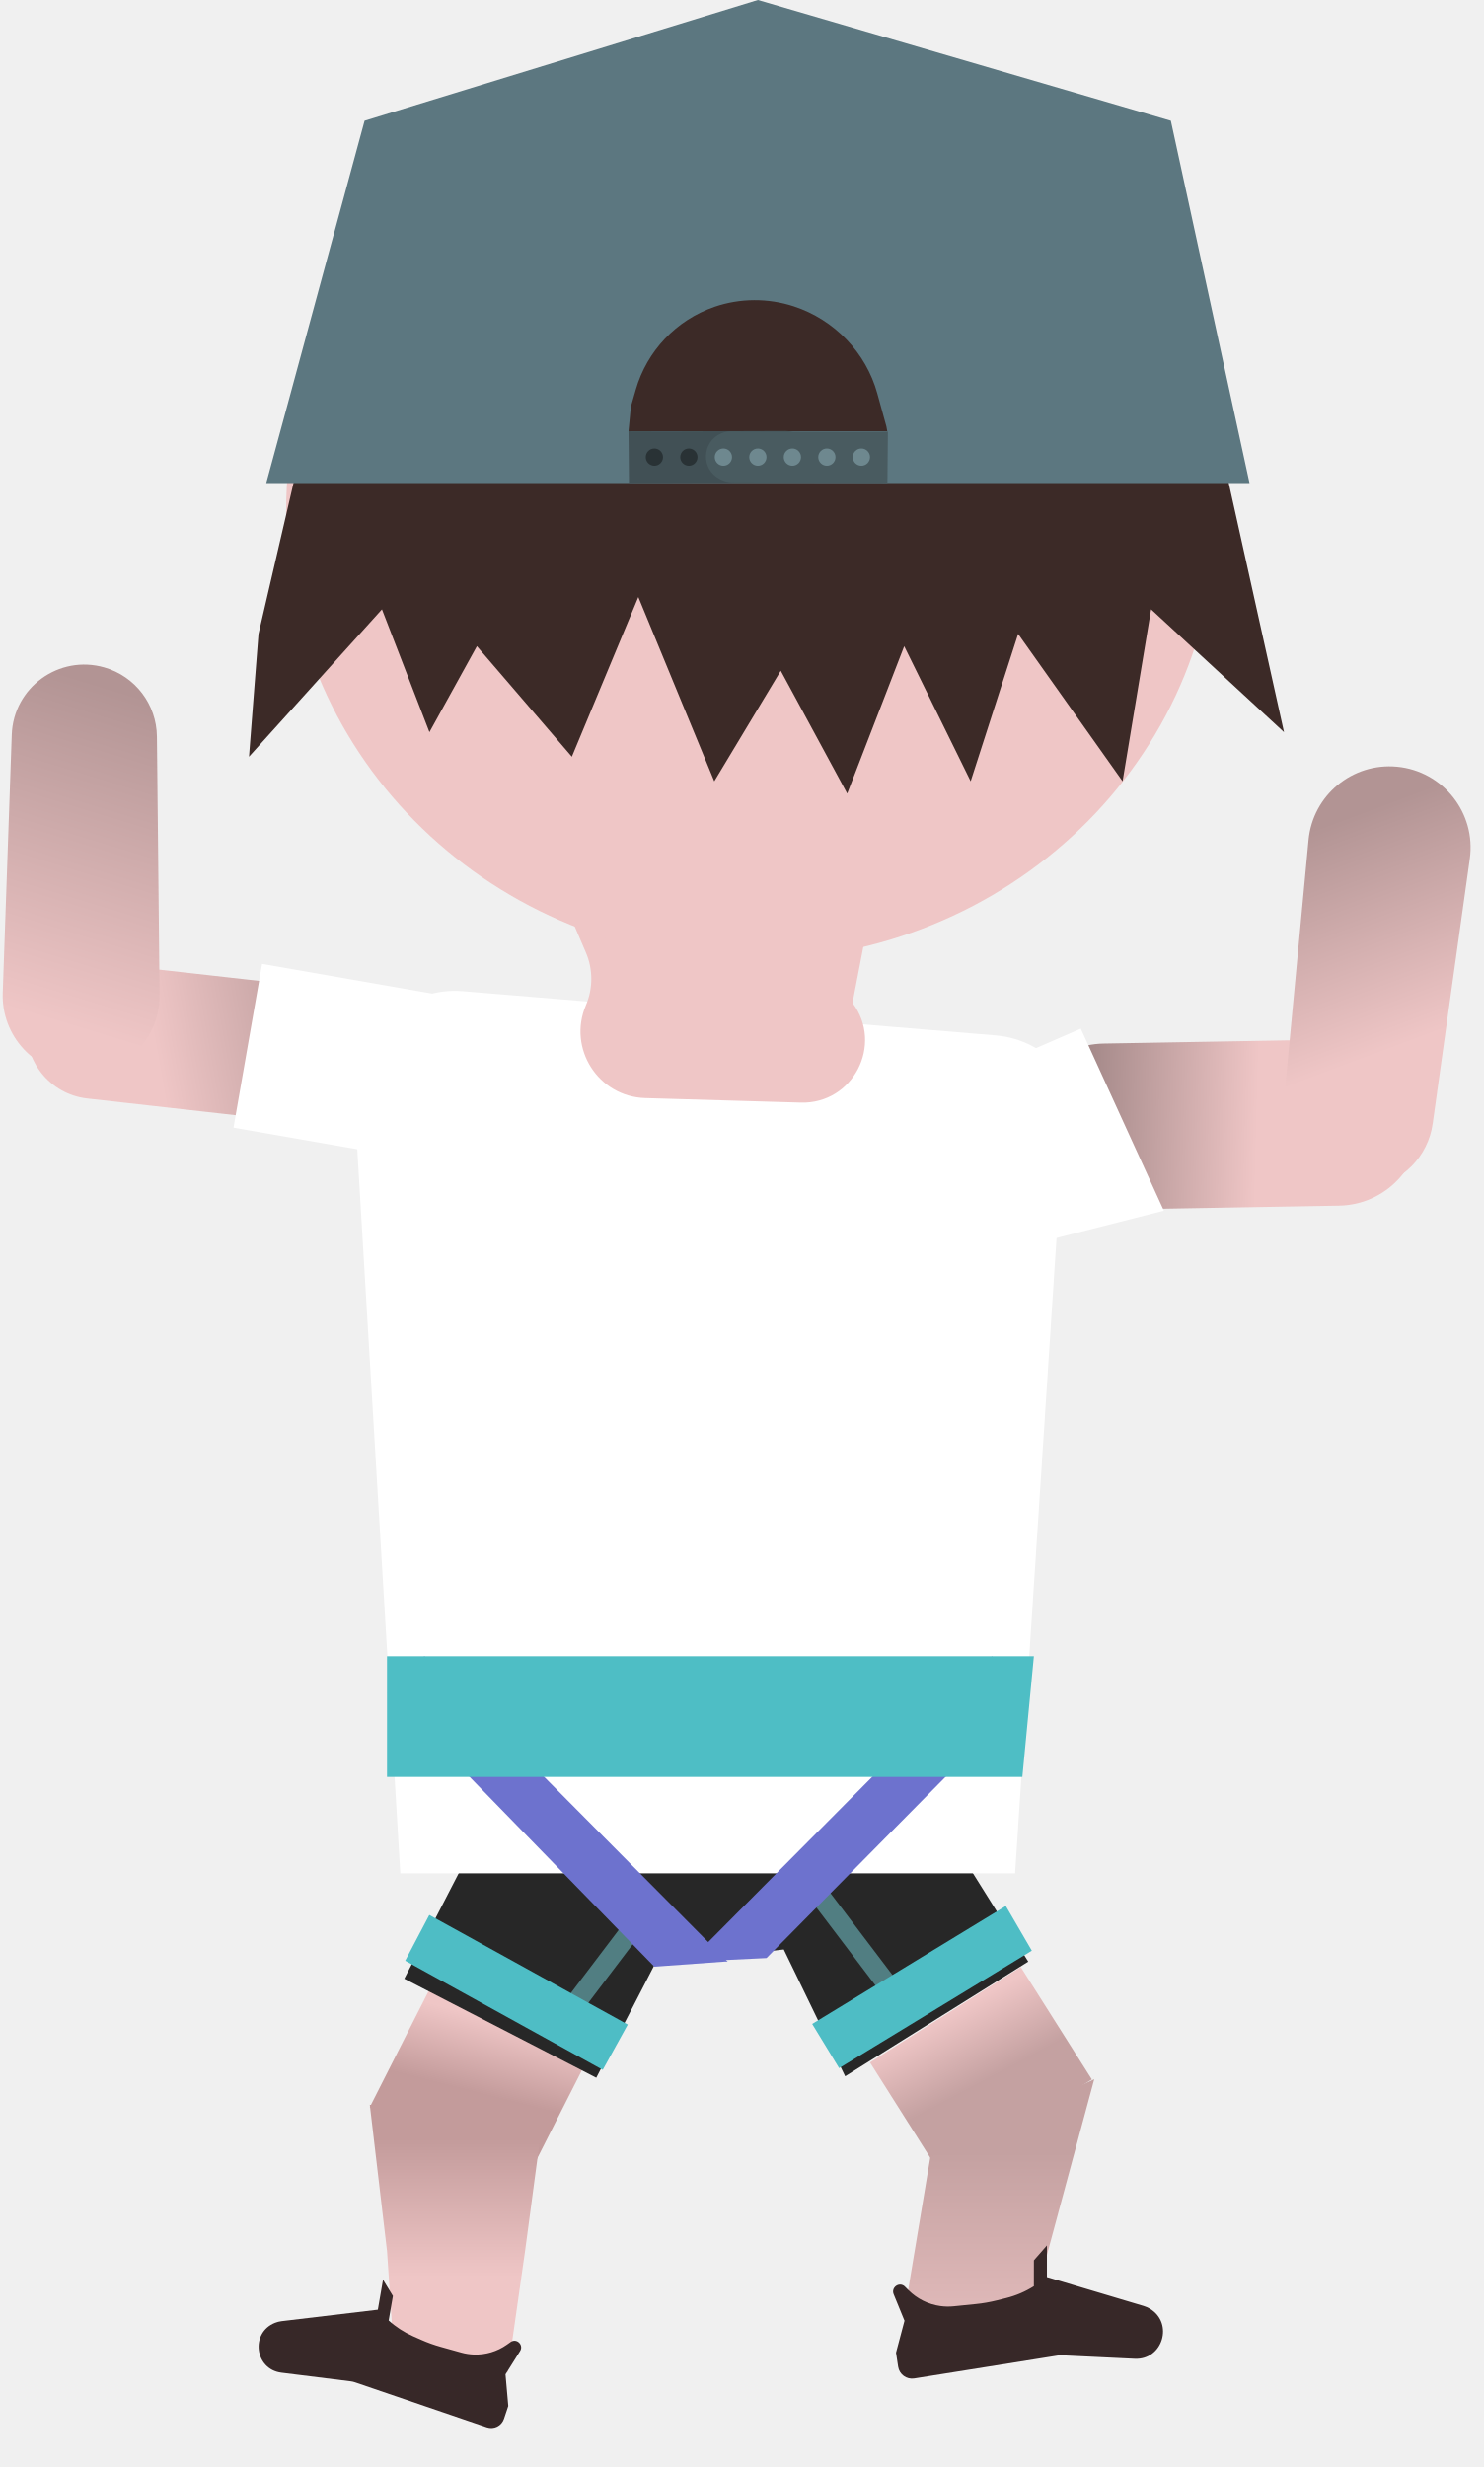
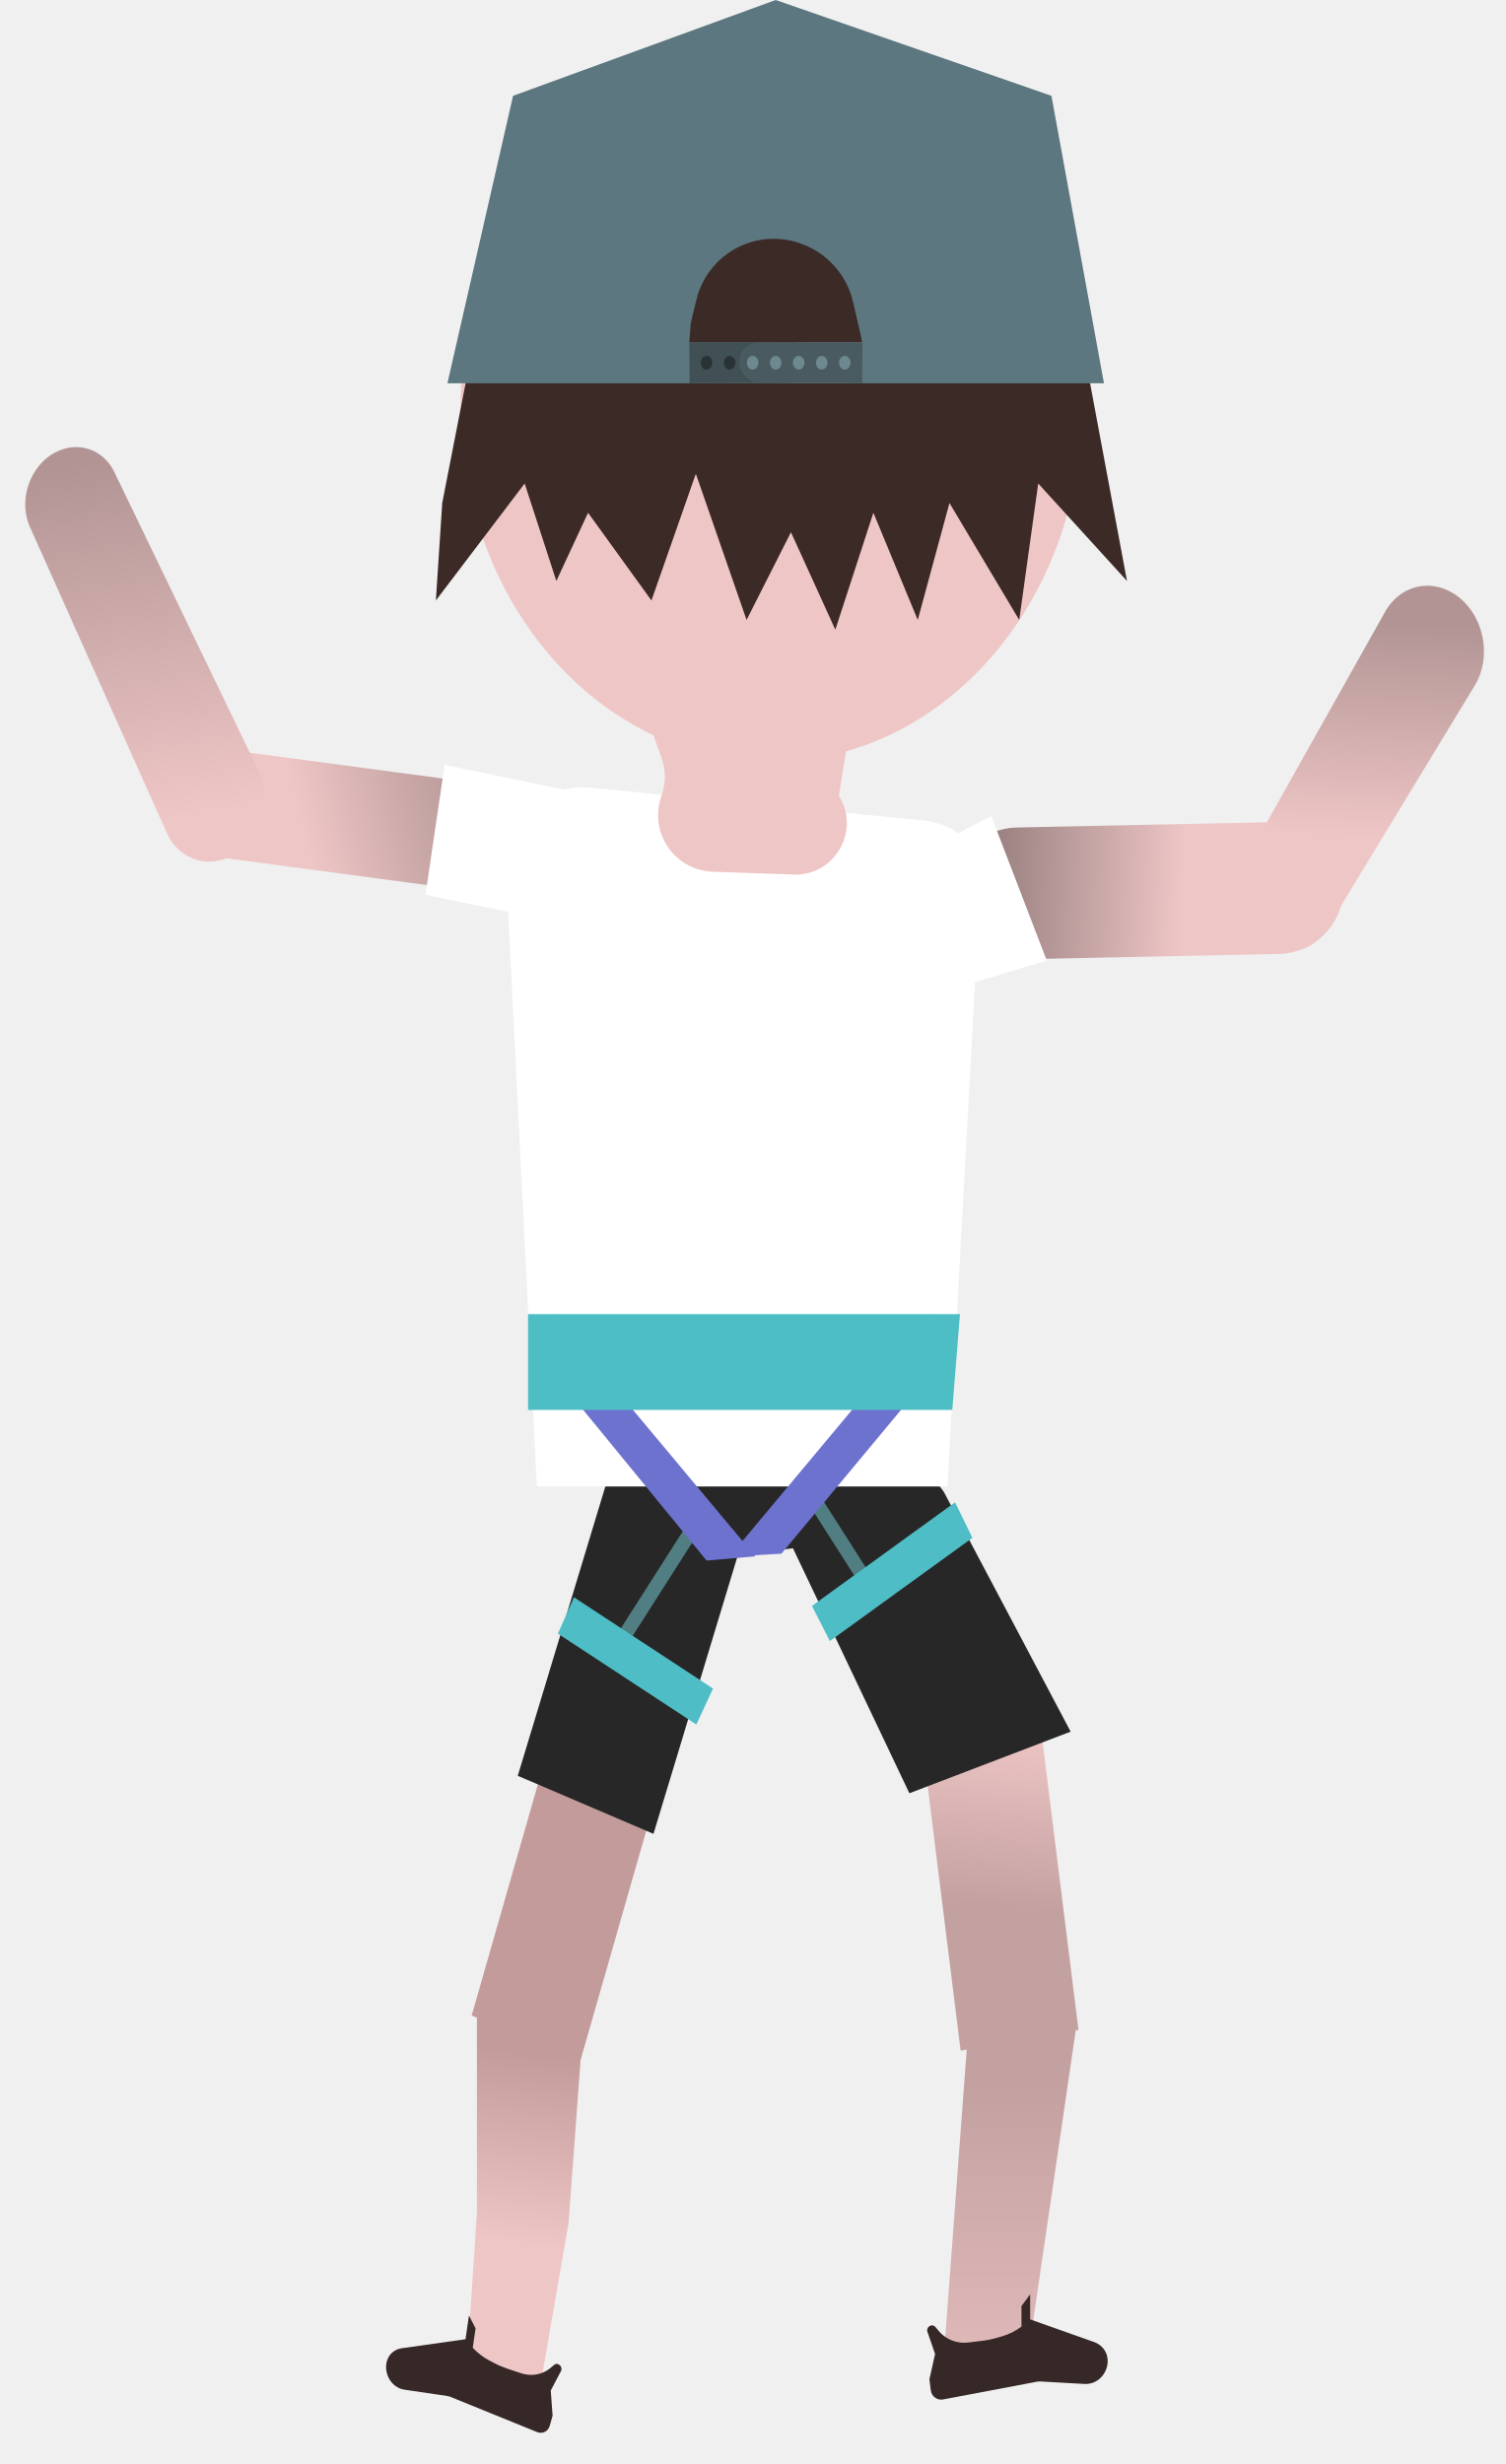
- <svg xmlns="http://www.w3.org/2000/svg" width="86" height="143" viewBox="0 0 86 143" fill="none">
-   <path d="M20.892 62.481C21.143 59.454 23.8 57.203 26.827 57.455L57.721 60.017C60.748 60.268 62.999 62.925 62.748 65.953C62.497 68.98 59.839 71.23 56.812 70.979L25.918 68.417C22.891 68.166 20.64 65.508 20.892 62.481Z" fill="white" />
-   <rect x="50.434" y="119.549" width="10.343" height="7.706" transform="rotate(-32.3135 50.4341 119.549)" fill="url(#paint0_linear_193_1850)" />
-   <rect x="25.055" y="115.004" width="10" height="8" transform="rotate(26.8898 25.0552 115.004)" fill="url(#paint1_linear_193_1850)" />
-   <path d="M21.438 122.004L31.437 123.004L30.437 130.488L29.438 137.488L22.938 137.988L22.437 130.488L21.438 122.004Z" fill="url(#paint2_linear_193_1850)" />
-   <path d="M53.934 125.02L63.434 120.52L59.934 133.52L52.434 134.018L53.934 125.02Z" fill="url(#paint3_linear_193_1850)" />
-   <path d="M60.69 131.991L66.301 133.665C66.428 133.703 66.55 133.757 66.664 133.826C68.052 134.667 67.4 136.804 65.779 136.726L61.57 136.526C61.48 136.522 61.389 136.527 61.3 136.541L52.998 137.863C52.553 137.934 52.134 137.629 52.066 137.183L51.943 136.374L52.434 134.52L51.806 132.986C51.647 132.599 52.11 132.255 52.434 132.52L52.663 132.748C53.164 133.249 53.814 133.572 54.515 133.669C54.77 133.704 55.028 133.709 55.284 133.683L56.554 133.555C56.977 133.513 57.397 133.439 57.81 133.336L58.334 133.205C58.901 133.063 59.441 132.832 59.934 132.52L59.935 131.02L60.69 130.158L60.69 131.991Z" fill="#372828" />
-   <path d="M21.904 133.881L16.319 134.546C16.192 134.562 16.067 134.593 15.948 134.64C14.497 135.208 14.765 137.338 16.311 137.53L20.328 138.03C20.414 138.04 20.499 138.06 20.581 138.088L28.223 140.7C28.633 140.84 29.079 140.619 29.216 140.208L29.465 139.462L29.304 137.627L30.15 136.278C30.364 135.937 29.982 135.537 29.632 135.734L29.378 135.913C28.822 136.304 28.154 136.504 27.474 136.481C27.227 136.472 26.982 136.434 26.743 136.368L25.563 136.039C25.169 135.93 24.784 135.792 24.41 135.626L23.935 135.416C23.422 135.189 22.948 134.882 22.532 134.505L22.778 133.085L22.204 132.146L21.904 133.881Z" fill="#372828" />
-   <rect x="30.503" y="101" width="12.522" height="15.412" transform="rotate(27.2878 30.5029 101)" fill="#272727" />
-   <path d="M36.436 114.002L31.936 107.502L51.43 100.643L59.608 113.706L48.995 120.351L45.436 113.002L36.436 114.002Z" fill="#272727" />
-   <path d="M20.436 62L61.736 64.279L58.846 108.589H55.969H25.145H23.206L20.436 62Z" fill="white" />
-   <path d="M46.579 107.676L52.668 115.708L51.724 116.367L45.662 108.371L46.579 107.676Z" fill="#517E82" />
-   <path d="M36.524 111L32.703 116.042L33.637 116.713L37.441 111.695L36.524 111Z" fill="#517E82" />
-   <path d="M47.083 117.318L58.306 110.479L59.816 113.072L48.644 119.88L47.083 117.318Z" fill="#4EBDC5" />
-   <path d="M36.392 117.354L24.887 111L23.489 113.655L34.942 119.98L36.392 117.354Z" fill="#4EBDC5" />
-   <path d="M39.921 113.715L57.502 96.006L59.631 98.12L44.435 113.5L40.065 113.709L39.921 113.715Z" fill="#6D72CE" />
-   <path d="M42.183 113.709L24.601 96L22.472 98.114L37.935 114L42.039 113.703L42.183 113.709Z" fill="#6D72CE" />
-   <path d="M22.435 96H59.935L59.266 103H22.435V96Z" fill="#4EBEC5" />
-   <path d="M31.729 50H50.994L49.42 58.131C51.236 60.553 49.449 64.001 46.423 63.913L37.406 63.651C34.681 63.571 32.893 60.771 33.967 58.265C34.383 57.293 34.383 56.193 33.967 55.22L31.729 50Z" fill="#EFC6C6" />
-   <ellipse cx="43.556" cy="29.64" rx="26.971" ry="26.008" fill="#EFC6C6" />
-   <path d="M20.27 13.966L43.609 4L68.116 13.966L74.435 42.441L66.729 35.322L65.077 45.288L59.022 36.746L56.27 45.288L52.417 37.458L49.114 46L45.261 38.881L41.407 45.288L37.004 34.61L33.151 43.864L27.646 37.458L24.894 42.441L22.142 35.322L14.435 43.864L14.986 36.746L20.27 13.966Z" fill="#3C2A27" />
-   <path d="M21.135 7L43.935 0L67.875 7L72.435 28H15.435L21.135 7Z" fill="#5C7780" />
-   <path d="M36.855 22.591C37.503 20.34 39.208 18.546 41.422 17.785C42.903 17.276 44.53 17.271 46.018 17.758C48.364 18.526 50.204 20.431 50.859 22.811L51.384 24.714L51.435 25H45.948H39.833H39.001H38.201H36.435L36.572 23.571L36.855 22.591Z" fill="#3C2A27" />
-   <path d="M45.512 24.983C45.715 24.983 45.916 25.024 46.102 25.104C47.242 25.598 47.295 27.195 46.191 27.763L46.127 27.796C45.915 27.905 45.681 27.962 45.443 27.963L36.909 27.991L36.462 28.005L36.452 26.905L36.441 25.68L36.439 25.513L36.438 25.352L36.435 24.998L38.669 25.005L45.512 24.983Z" fill="#415055" />
-   <path d="M42.39 25.004C42.19 25.003 41.992 25.044 41.809 25.122C40.672 25.61 40.619 27.202 41.721 27.765L41.785 27.797C41.993 27.904 42.224 27.96 42.459 27.961L50.998 27.989L51.445 28.003L51.455 26.912L51.466 25.696L51.467 25.53L51.469 25.371L51.472 25.02L49.238 25.027L42.39 25.004Z" fill="#495B60" />
-   <circle cx="37.935" cy="26.5" r="0.5" fill="#293235" />
-   <circle cx="39.935" cy="26.5" r="0.5" fill="#293235" />
-   <circle cx="41.935" cy="26.5" r="0.5" fill="#6E888F" />
-   <circle cx="43.935" cy="26.5" r="0.5" fill="#6E888F" />
-   <circle cx="45.935" cy="26.5" r="0.5" fill="#6E888F" />
-   <circle cx="47.935" cy="26.5" r="0.5" fill="#6E888F" />
-   <circle cx="49.935" cy="26.5" r="0.5" fill="#6E888F" />
-   <rect width="22.344" height="7.889" rx="3.945" transform="matrix(-0.993739 -0.111726 -0.111726 0.993739 24.2217 57.8906)" fill="url(#paint4_linear_193_1850)" />
-   <path d="M9.097 42.691C9.077 40.832 7.841 39.206 6.055 38.691C3.422 37.931 0.777 39.849 0.682 42.588L0.159 57.554C0.071 60.065 2.035 62.171 4.546 62.258C7.137 62.349 9.279 60.258 9.252 57.666L9.097 42.691Z" fill="url(#paint5_linear_193_1850)" />
-   <rect x="15.192" y="55.875" width="12.177" height="9.632" transform="rotate(9.90251 15.1919 55.875)" fill="white" />
-   <rect x="59.156" y="60.574" width="23.125" height="9.632" rx="4.816" transform="rotate(-1 59.1562 60.5742)" fill="url(#paint6_linear_193_1850)" />
-   <path d="M83.054 65.133C82.787 67.038 81.301 68.543 79.399 68.834C76.596 69.264 74.137 66.943 74.403 64.12L75.857 48.689C76.101 46.101 78.397 44.2 80.986 44.444C83.657 44.696 85.578 47.127 85.205 49.784L83.054 65.133Z" fill="url(#paint7_linear_193_1850)" />
-   <path d="M51.115 64.643L62.653 59.626L67.47 70.177L54.91 73.369L51.115 64.643Z" fill="white" />
+ <svg xmlns="http://www.w3.org/2000/svg" width="110" height="180" viewBox="0 0 110 180" fill="none">
+   <path d="M37.275 62.481C37.486 59.454 40.105 57.241 43.125 57.539L67.409 59.932C70.429 60.23 72.706 62.925 72.495 65.953C72.283 68.98 69.664 71.192 66.644 70.895L42.36 68.501C39.34 68.204 37.063 65.508 37.275 62.481Z" fill="white" />
+   <rect width="8.742" height="23.467" transform="matrix(0.984856 -0.173376 0.123687 0.992321 67.2734 126.516)" fill="url(#paint0_linear_193_1850)" />
+   <path d="M39.964 128.004L47.93 131.226L42.42 150.462L34.455 147.24L39.964 128.004Z" fill="url(#paint1_linear_193_1850)" />
+   <path d="M34.841 146.5L42.45 150L41.532 162.431L39.545 173.859L34.027 173.996L34.841 161.586L34.841 146.5Z" fill="url(#paint2_linear_193_1850)" />
+   <path d="M70.639 149.5L78.633 148L75.267 170.967L68.957 172L70.639 149.5Z" fill="url(#paint3_linear_193_1850)" />
+   <path d="M75.254 169.435L79.942 171.096C80.072 171.142 80.194 171.206 80.305 171.286C81.552 172.184 80.765 174.239 79.208 174.151L76.028 173.971C75.93 173.966 75.832 173.972 75.735 173.991L68.904 175.284C68.462 175.367 68.056 175.072 67.999 174.626L67.895 173.817L68.308 171.963L67.75 170.344C67.633 170.006 68.055 169.718 68.308 169.963L68.578 170.283C68.948 170.723 69.461 171.014 70.032 171.108C70.264 171.146 70.502 171.151 70.738 171.123L71.765 171C72.127 170.956 72.487 170.882 72.84 170.777L73.252 170.655C73.741 170.509 74.205 170.275 74.619 169.963L74.619 168.463L75.255 167.601L75.254 169.435Z" fill="#372828" />
+   <path d="M34.006 170.885L29.334 171.546C29.209 171.564 29.088 171.6 28.974 171.653C27.683 172.254 28.103 174.357 29.557 174.572L32.654 175.03C32.744 175.043 32.832 175.067 32.918 175.102L39.231 177.666C39.626 177.827 40.043 177.623 40.159 177.212L40.368 176.466L40.233 174.631L40.978 173.218C41.139 172.914 40.785 172.553 40.508 172.737L40.223 172.977C39.803 173.329 39.271 173.508 38.714 173.485C38.492 173.476 38.27 173.436 38.054 173.364L37.092 173.046C36.756 172.934 36.427 172.794 36.108 172.627L35.73 172.428C35.289 172.196 34.884 171.885 34.535 171.509L34.741 170.089L34.258 169.15L34.006 170.885Z" fill="#372828" />
+   <rect width="10.783" height="23.745" transform="matrix(0.919489 0.393117 -0.289729 0.957109 44.7026 107)" fill="#272727" />
+   <path d="M50.353 114.1L46.566 107.6L62.969 100.741L68.956 109L78.213 126.5L66.433 131L57.926 113.1L50.353 114.1Z" fill="#272727" />
+   <path d="M36.891 62L71.643 64.279L69.212 108.589H66.79H40.854H39.222L36.891 62Z" fill="white" />
+   <path d="M58.889 107.676L64.013 115.708L63.218 116.367L58.118 108.371L58.889 107.676Z" fill="#517E82" />
+   <path d="M50.429 111L45.114 119.332L45.91 119.989L51.2 111.695L50.429 111Z" fill="#517E82" />
+   <path d="M59.313 117.318L69.77 109.745L71.036 112.342L60.627 119.88L59.313 117.318Z" fill="#4EBDC5" />
+   <path d="M52.089 123.354L41.928 116.685L40.755 119.341L50.868 125.98L52.089 123.354Z" fill="#4EBDC5" />
+   <path d="M53.287 113.715L68.081 96.006L69.872 98.12L57.086 113.5L53.408 113.709L53.287 113.715Z" fill="#6D72CE" />
+   <path d="M55.19 113.709L40.396 96L38.605 98.114L51.616 114L55.069 113.703L55.19 113.709Z" fill="#6D72CE" />
+   <path d="M38.574 96H70.128L69.565 103H38.574V96Z" fill="#4EBEC5" />
+   <path d="M46.394 50H62.604L61.279 58.131C62.888 60.68 60.988 63.99 57.975 63.886L52.067 63.681C49.264 63.585 47.368 60.784 48.319 58.146C48.647 57.239 48.647 56.246 48.319 55.34L46.394 50Z" fill="#EFC6C6" />
+   <ellipse cx="56.346" cy="29.64" rx="22.695" ry="26.008" fill="#EFC6C6" />
+   <path d="M36.752 13.966L56.391 4L77.012 13.966L82.329 42.441L75.845 35.322L74.455 45.288L69.36 36.746L67.044 45.288L63.802 37.458L61.023 46L57.781 38.881L54.538 45.288L50.833 34.61L47.59 43.864L42.959 37.458L40.643 42.441L38.327 35.322L31.842 43.864L32.306 36.746L36.752 13.966Z" fill="#3C2A27" />
+   <path d="M37.48 7L56.665 0L76.81 7L80.647 28H32.684L37.48 7Z" fill="#5C7780" />
+   <path d="M50.878 21.885C51.317 20.073 52.599 18.582 54.325 17.877C55.702 17.314 57.243 17.301 58.629 17.841L58.681 17.861C60.512 18.574 61.873 20.145 62.317 22.059L62.932 24.714L62.975 25H58.358H53.212H52.513H51.839H50.353L50.469 23.571L50.878 21.885Z" fill="#3C2A27" />
+   <path d="M57.892 24.983C58.127 24.983 58.359 25.038 58.568 25.146C59.586 25.669 59.636 27.107 58.657 27.706L58.598 27.741C58.362 27.885 58.092 27.962 57.816 27.963L50.752 27.991L50.377 28.005L50.368 26.905L50.359 25.68L50.357 25.513L50.356 25.352L50.353 24.998L52.233 25.005L57.892 24.983Z" fill="#415055" />
+   <path d="M55.462 25.005C55.23 25.003 55.002 25.058 54.796 25.163C53.78 25.681 53.731 27.115 54.708 27.708L54.766 27.743C54.999 27.885 55.266 27.96 55.538 27.961L62.608 27.989L62.983 28.003L62.992 26.912L63.001 25.696L63.003 25.53L63.004 25.371L63.007 25.02L61.127 25.027L55.462 25.005Z" fill="#495B60" />
+   <ellipse cx="51.615" cy="26.5" rx="0.421" ry="0.5" fill="#293235" />
+   <ellipse cx="53.299" cy="26.5" rx="0.421" ry="0.5" fill="#293235" />
+   <ellipse cx="54.982" cy="26.5" rx="0.421" ry="0.5" fill="#6E888F" />
+   <ellipse cx="56.664" cy="26.5" rx="0.421" ry="0.5" fill="#6E888F" />
+   <ellipse cx="58.347" cy="26.5" rx="0.421" ry="0.5" fill="#6E888F" />
+   <ellipse cx="60.031" cy="26.5" rx="0.421" ry="0.5" fill="#6E888F" />
+   <ellipse cx="61.713" cy="26.5" rx="0.421" ry="0.5" fill="#6E888F" />
+   <rect width="26.996" height="7.875" rx="3.937" transform="matrix(-0.991191 -0.132438 -0.0941836 0.995555 40.0781 57.9062)" fill="url(#paint4_linear_193_1850)" />
+   <path d="M8.352 34.485C7.713 33.162 6.4 32.463 5.019 32.71C2.603 33.143 1.136 36.149 2.19 38.505L12.18 60.834C13.089 62.866 15.351 63.549 17.233 62.36C19.153 61.147 19.928 58.459 18.944 56.422L8.352 34.485Z" fill="url(#paint5_linear_193_1850)" />
+   <rect width="10.308" height="9.591" transform="matrix(0.979149 0.203141 -0.145335 0.989383 32.4785 55.875)" fill="white" />
+   <rect width="28.611" height="9.632" rx="4.816" transform="matrix(0.999785 -0.0207396 0.014686 0.999892 69.4727 60.5508)" fill="url(#paint6_linear_193_1850)" />
+   <path d="M96.936 67.861C96.1 69.237 94.582 69.812 93.128 69.303C90.757 68.472 89.644 65.238 90.937 62.935L101.188 44.687C102.332 42.651 104.742 42.177 106.572 43.629C108.446 45.115 108.976 48.035 107.741 50.069L96.936 67.861Z" fill="url(#paint7_linear_193_1850)" />
+   <path d="M62.706 64.633L72.414 59.616L76.468 70.168L65.899 73.36L62.706 64.633Z" fill="white" />
  <defs>
-     <linearGradient id="paint0_linear_193_1850" x1="55.606" y1="119.549" x2="55.267" y2="123.98" gradientUnits="userSpaceOnUse">
+     <linearGradient id="paint0_linear_193_1850" x1="4.371" y1="0" x2="0.9" y2="12.62" gradientUnits="userSpaceOnUse">
      <stop stop-color="#EFC6C6" />
      <stop offset="1" stop-color="#C4A1A1" />
    </linearGradient>
-     <linearGradient id="paint1_linear_193_1850" x1="30.055" y1="115.004" x2="31.009" y2="119.268" gradientUnits="userSpaceOnUse">
+     <linearGradient id="paint1_linear_193_1850" x1="52.328" y1="74.196" x2="54.501" y2="83.769" gradientUnits="userSpaceOnUse">
      <stop stop-color="#EFC6C6" />
      <stop offset="1" stop-color="#C39B9B" />
    </linearGradient>
-     <linearGradient id="paint2_linear_193_1850" x1="25.937" y1="132" x2="25.937" y2="124" gradientUnits="userSpaceOnUse">
+     <linearGradient id="paint2_linear_193_1850" x1="37.52" y1="163.907" x2="39.368" y2="150.052" gradientUnits="userSpaceOnUse">
      <stop stop-color="#EFC6C6" />
      <stop offset="1" stop-color="#C39B9B" />
    </linearGradient>
-     <linearGradient id="paint3_linear_193_1850" x1="51.685" y1="124.732" x2="51.685" y2="137.732" gradientUnits="userSpaceOnUse">
+     <linearGradient id="paint3_linear_193_1850" x1="68.326" y1="152.739" x2="68.326" y2="179.706" gradientUnits="userSpaceOnUse">
      <stop stop-color="#C4A1A1" />
      <stop offset="1" stop-color="#EAC2C2" />
    </linearGradient>
-     <linearGradient id="paint4_linear_193_1850" x1="14.986" y1="3.93" x2="-0.626" y2="-0.687" gradientUnits="userSpaceOnUse">
+     <linearGradient id="paint4_linear_193_1850" x1="18.106" y1="3.923" x2="-0.076" y2="-2.586" gradientUnits="userSpaceOnUse">
      <stop stop-color="#EFC6C6" />
      <stop offset="1" stop-color="#987F7F" />
    </linearGradient>
-     <linearGradient id="paint5_linear_193_1850" x1="6.151" y1="60.185" x2="11.852" y2="41.491" gradientUnits="userSpaceOnUse">
+     <linearGradient id="paint5_linear_193_1850" x1="17.163" y1="59.02" x2="13.102" y2="32.823" gradientUnits="userSpaceOnUse">
      <stop stop-color="#EFC6C6" />
      <stop offset="1" stop-color="#B29494" />
    </linearGradient>
-     <linearGradient id="paint6_linear_193_1850" x1="72.791" y1="65.741" x2="61.319" y2="65.242" gradientUnits="userSpaceOnUse">
+     <linearGradient id="paint6_linear_193_1850" x1="16.869" y1="5.166" x2="2.69" y2="4.403" gradientUnits="userSpaceOnUse">
      <stop stop-color="#EFC6C6" />
      <stop offset="1" stop-color="#987F7F" />
    </linearGradient>
-     <linearGradient id="paint7_linear_193_1850" x1="78.879" y1="61.502" x2="74.143" y2="48.833" gradientUnits="userSpaceOnUse">
+     <linearGradient id="paint7_linear_193_1850" x1="96.247" y1="61.066" x2="97.135" y2="45.118" gradientUnits="userSpaceOnUse">
      <stop stop-color="#EFC6C6" />
      <stop offset="1" stop-color="#B29494" />
    </linearGradient>
  </defs>
</svg>
